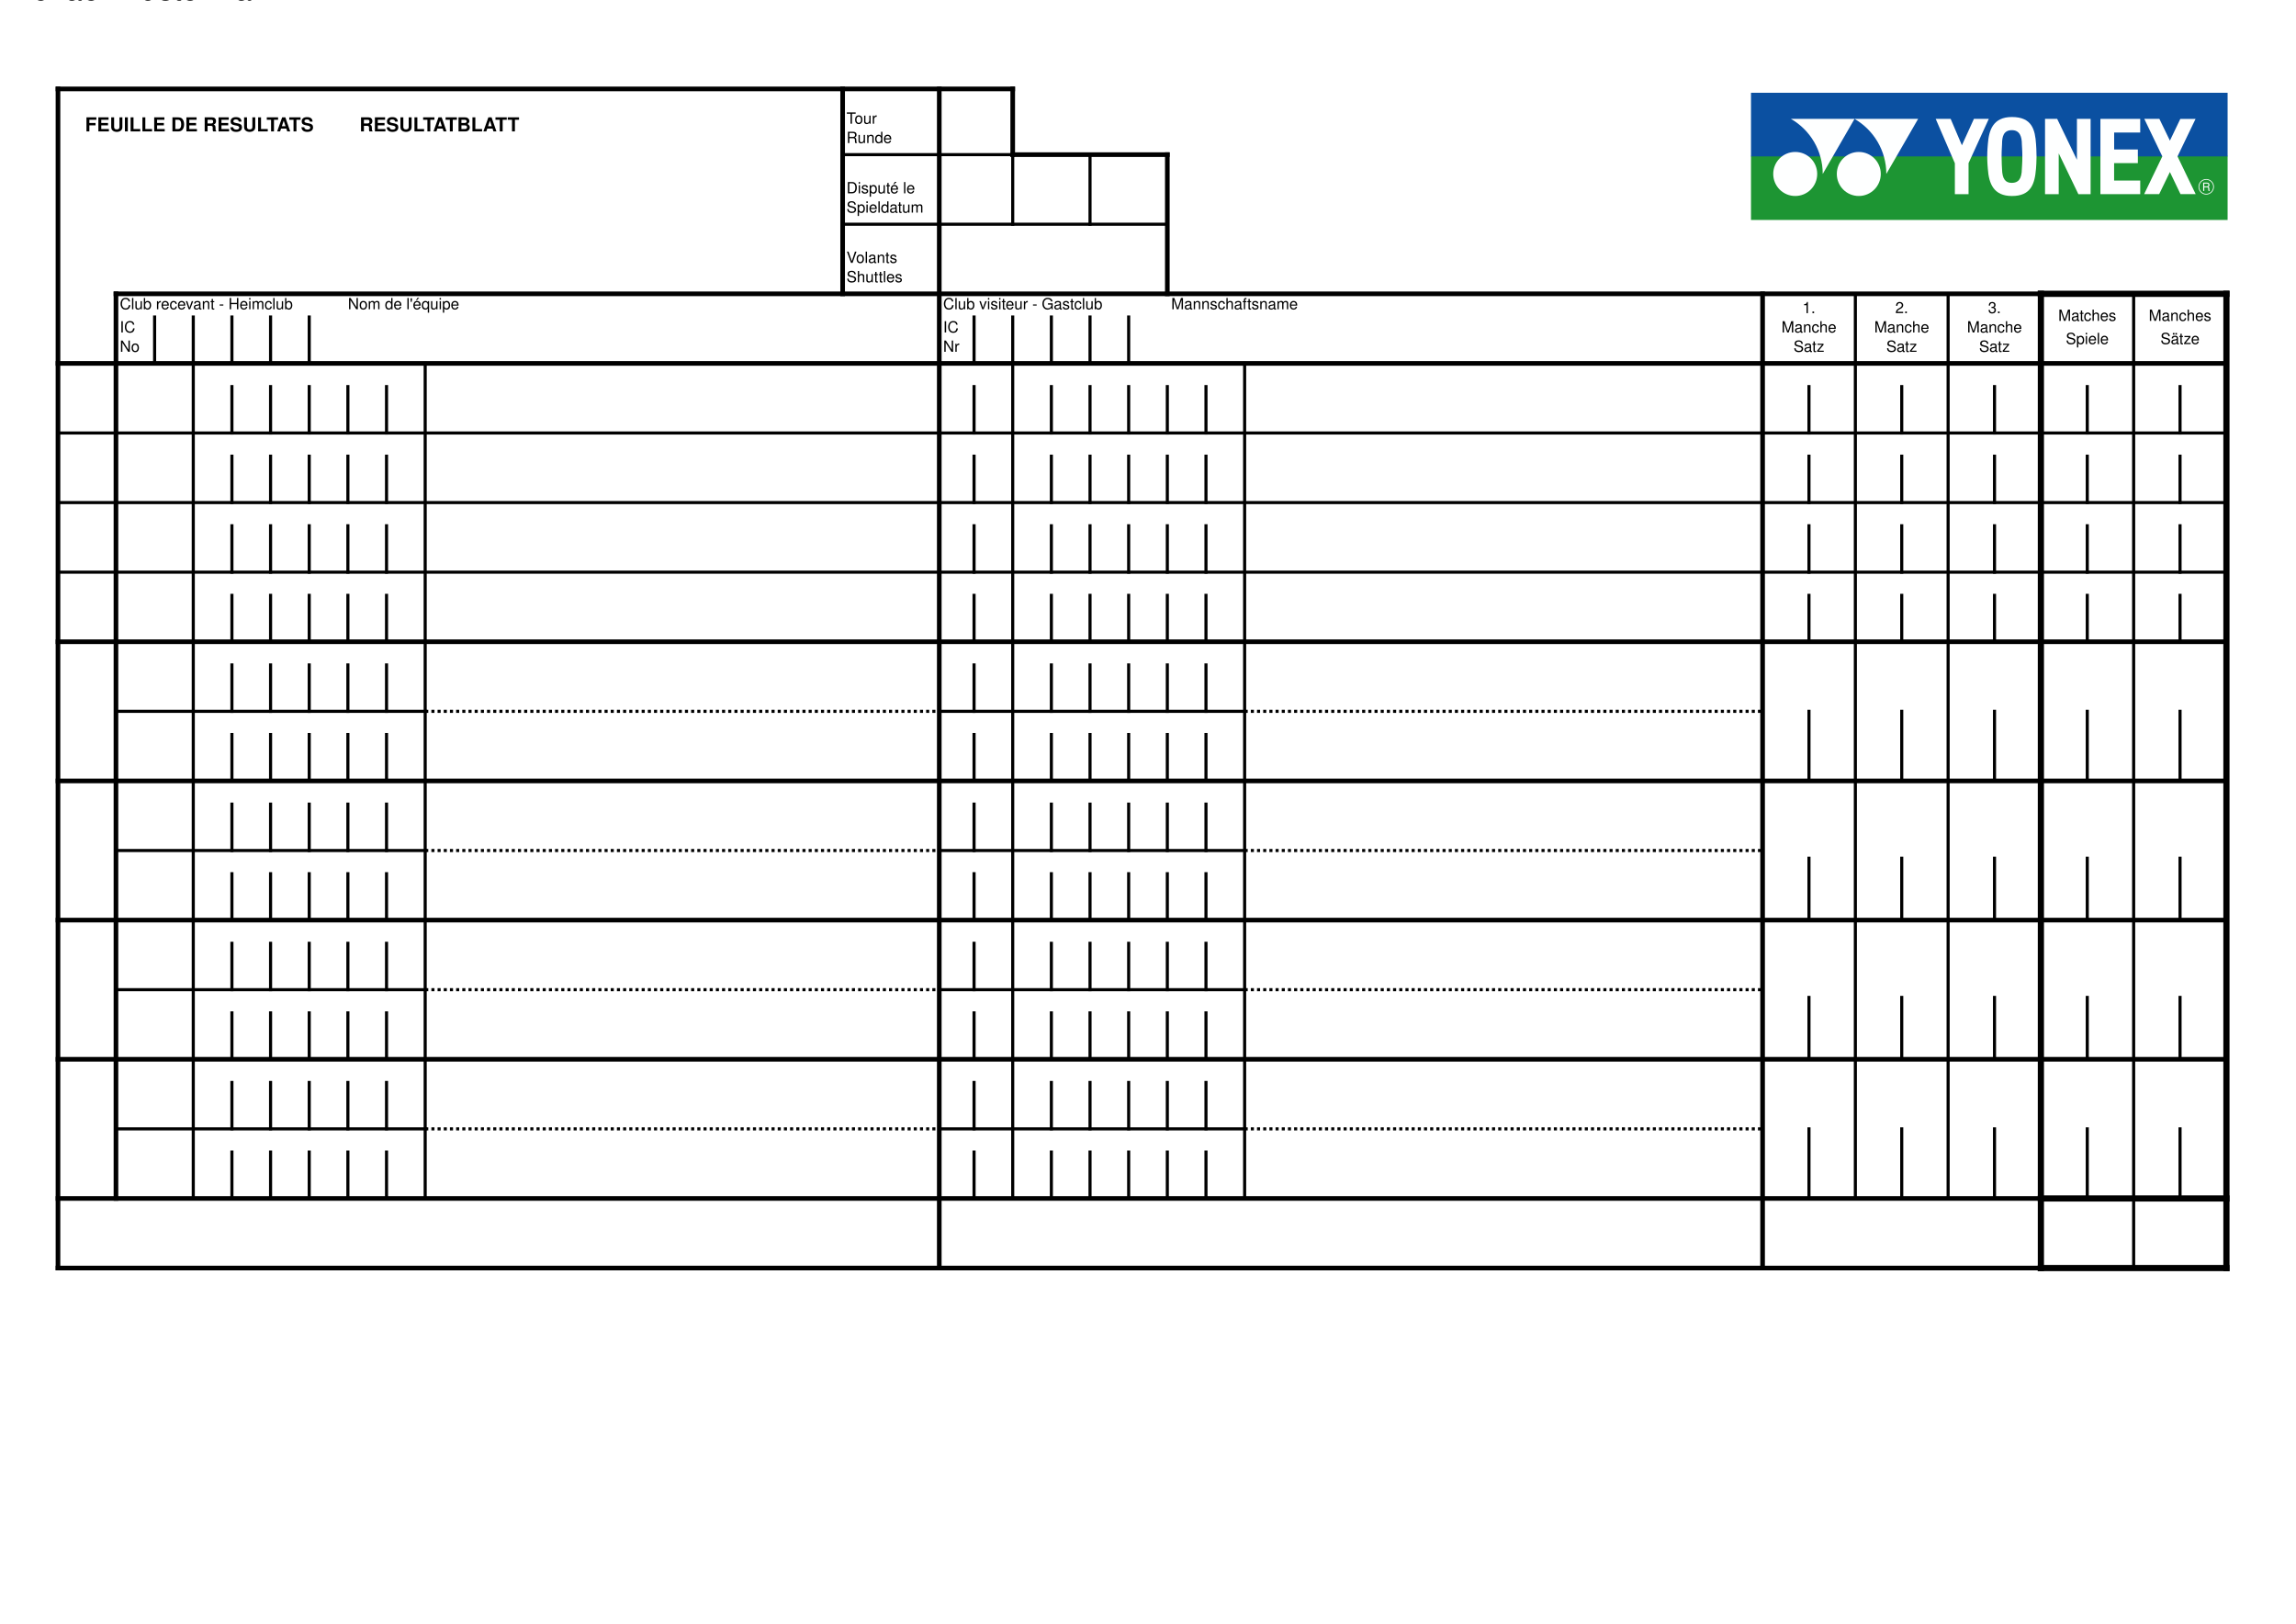
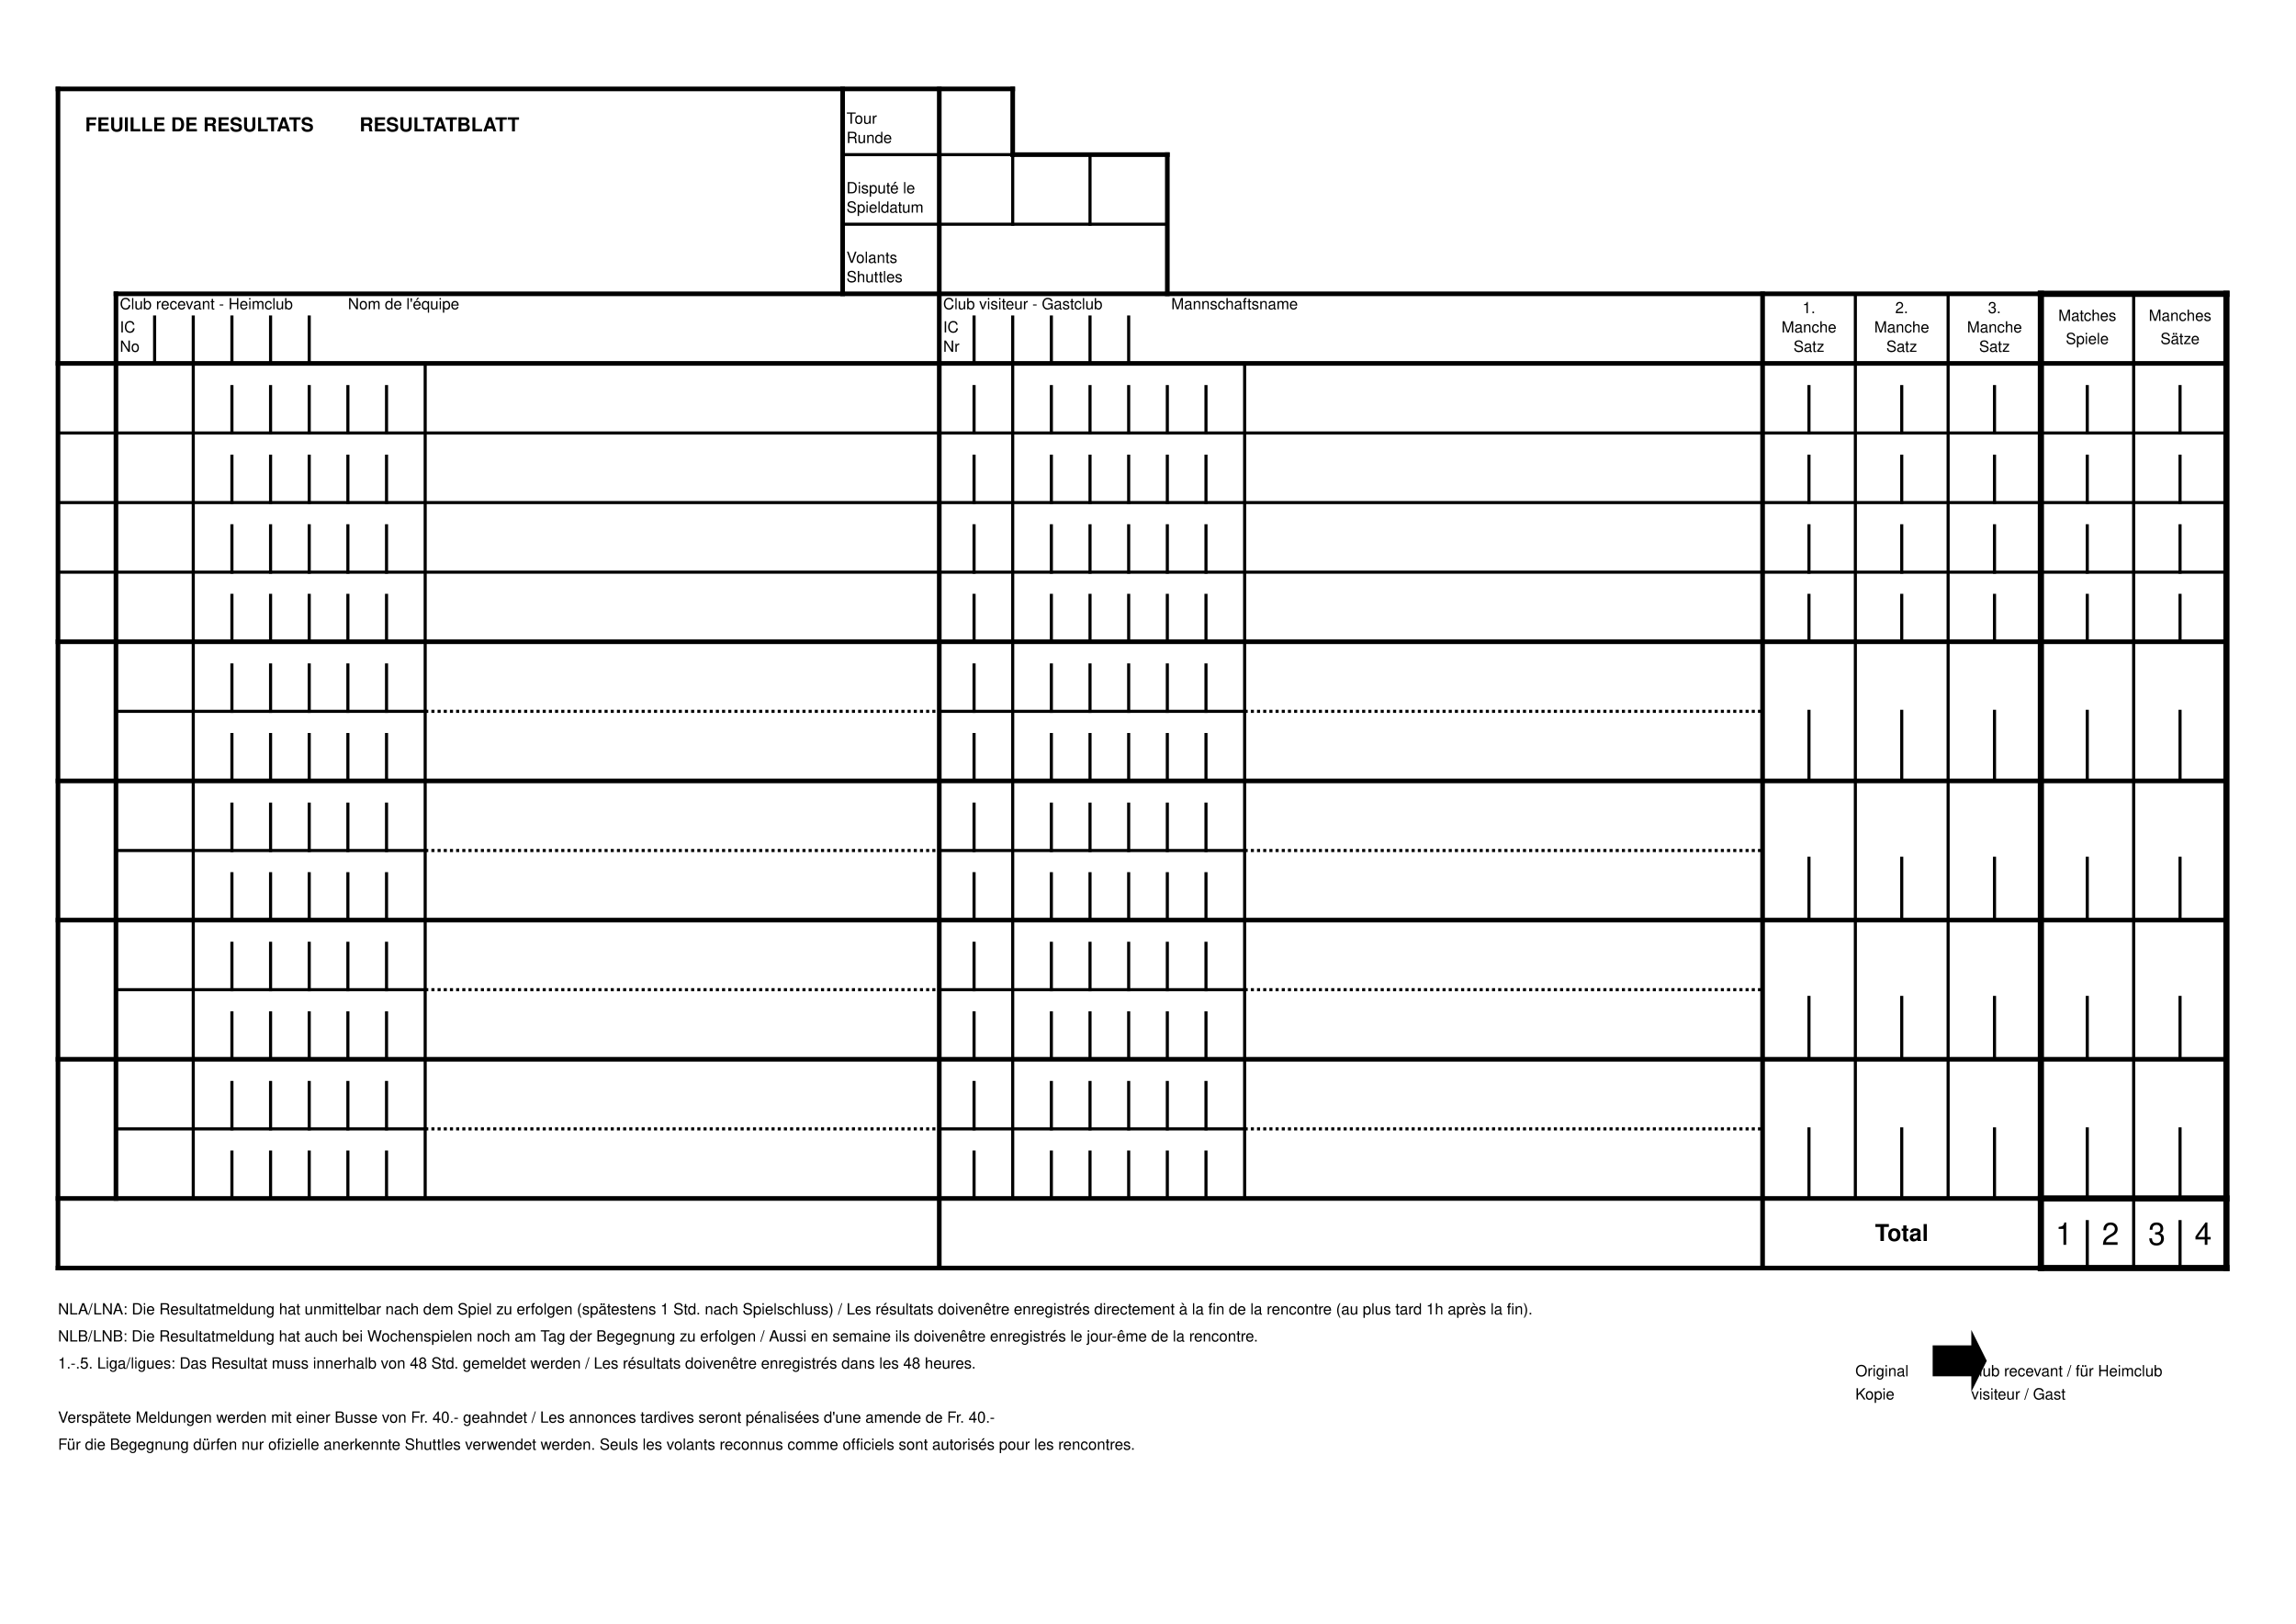
- <svg xmlns="http://www.w3.org/2000/svg" version="1.1" viewBox="0 0 2970 2100">
+ <svg xmlns="http://www.w3.org/2000/svg" version="1.1" viewBox="0 0 297 210">
  <style>
text {
	font-family: Helvetica;
- 	font-size: 20px;
+ 	font-size: 2px;
	fill: #000000;
}
- text.entry {
- 	font-size: 40px;
+ text.nla_entry {
+ 	font-size: 4px;
+ }
+ text.nla_score {
+ 	text-anchor: middle;
+ 	font-size: 4px;	
}
line {
	stroke: #000;
- 	stroke-width: 4px;
+ 	stroke-width: .4px;
	stroke-linecap: square;
}
line.thick {
- 	stroke-width: 6px;
+ 	stroke-width: .6px;
}
line.verythick {
- 	stroke-width: 8px;
+ 	stroke-width: .8px;
}
line.dotted {
- 	stroke-dasharray: 4;
+ 	stroke-dasharray: .4;
	stroke-linecap: butt;
}
</style>
-   <line x1="75" x2="75" y1="115" y2="1640" class="thick" />
-   <line x1="75" x2="1310" y1="115" y2="115" class="thick" />
-   <line x1="1090" x2="1090" y1="115" y2="380" class="thick" />
-   <line x1="1310" x2="1310" y1="115" y2="200" class="thick" />
-   <line x1="1310" x2="1510" y1="200" y2="200" class="thick" />
-   <line x1="1510" x2="1510" y1="200" y2="380" class="thick" />
-   <line x1="1215" x2="1215" y1="115" y2="1640" class="thick" />
-   <line x1="1090" x2="1310" y1="200" y2="200" />
-   <line x1="1090" x2="1510" y1="290" y2="290" />
-   <line x1="1310" x2="1310" y1="200" y2="290" />
-   <line x1="1410" x2="1410" y1="200" y2="290" />
-   <line x1="150" x2="2640" y1="380" y2="380" class="thick" />
-   <line x1="2640" x2="2880" y1="380" y2="380" class="verythick" />
-   <line x1="75" x2="2880" y1="470" y2="470" class="thick" />
-   <line x1="150" x2="150" y1="380" y2="1550" class="thick" />
-   <line x1="200" x2="200" y1="410" y2="470" />
-   <line x1="250" x2="250" y1="410" y2="470" />
-   <line x1="300" x2="300" y1="410" y2="470" />
-   <line x1="350" x2="350" y1="410" y2="470" />
-   <line x1="400" x2="400" y1="410" y2="470" />
-   <line x1="1260" x2="1260" y1="410" y2="470" />
-   <line x1="1310" x2="1310" y1="410" y2="470" />
-   <line x1="1360" x2="1360" y1="410" y2="470" />
-   <line x1="1410" x2="1410" y1="410" y2="470" />
-   <line x1="1460" x2="1460" y1="410" y2="470" />
-   <line x1="2280" x2="2280" y1="380" y2="1640" class="thick" />
-   <line x1="2400" x2="2400" y1="380" y2="1550" />
-   <line x1="2520" x2="2520" y1="380" y2="1550" />
-   <line x1="2640" x2="2640" y1="380" y2="1640" class="verythick" />
-   <line x1="2760" x2="2760" y1="380" y2="1640" />
-   <line x1="2880" x2="2880" y1="380" y2="1640" class="verythick" />
-   <text style="font-size: 25px; font-weight:bold;" x="110" y="170">FEUILLE DE RESULTATS</text>
-   <text style="font-size: 25px; font-weight:bold;" x="465" y="170">RESULTATBLATT</text>
-   <text x="1095" y="160">Tour</text>
-   <text x="1095" y="185">Runde</text>
-   <text x="1095" y="250">Disputé le</text>
-   <text x="1095" y="275">Spieldatum</text>
-   <text x="1095" y="340">Volants</text>
-   <text x="1095" y="365">Shuttles</text>
-   <text x="155" y="400">Club recevant - Heimclub</text>
-   <text x="450" y="400">Nom de l'équipe</text>
-   <text x="155" y="430">IC</text>
-   <text x="155" y="455">No</text>
-   <text x="1220" y="400">Club visiteur - Gastclub</text>
-   <text x="1515" y="400">Mannschaftsname</text>
-   <text x="1220" y="430">IC</text>
-   <text x="1220" y="455">Nr</text>
-   <text text-anchor="middle" x="2340" y="405">1.</text>
-   <text text-anchor="middle" x="2340" y="430">Manche</text>
-   <text text-anchor="middle" x="2340" y="455">Satz</text>
-   <text text-anchor="middle" x="2460" y="405">2.</text>
-   <text text-anchor="middle" x="2460" y="430">Manche</text>
-   <text text-anchor="middle" x="2460" y="455">Satz</text>
-   <text text-anchor="middle" x="2580" y="405">3.</text>
-   <text text-anchor="middle" x="2580" y="430">Manche</text>
-   <text text-anchor="middle" x="2580" y="455">Satz</text>
-   <text text-anchor="middle" x="2700" y="415">Matches</text>
-   <text text-anchor="middle" x="2700" y="445">Spiele</text>
-   <text text-anchor="middle" x="2820" y="415">Manches</text>
-   <text text-anchor="middle" x="2820" y="445">Sätze</text>
-   <line x1="75" x2="2880" y1="560" y2="560" />
-   <line x1="75" x2="2880" y1="650" y2="650" />
-   <line x1="75" x2="2880" y1="740" y2="740" />
-   <line x1="75" x2="2880" y1="830" y2="830" class="thick" />
-   <line x1="75" x2="2880" y1="1010" y2="1010" class="thick" />
-   <line x1="75" x2="2880" y1="1190" y2="1190" class="thick" />
-   <line x1="75" x2="2880" y1="1370" y2="1370" class="thick" />
-   <line x1="250" x2="250" y1="470" y2="1550" />
-   <line x1="550" x2="550" y1="470" y2="1550" />
-   <line x1="1310" x2="1310" y1="470" y2="1550" />
-   <line x1="1610" x2="1610" y1="470" y2="1550" />
-   <line x1="150" x2="550" y1="920" y2="920" />
-   <line x1="550" x2="1215" y1="920" y2="920" class="dotted" />
-   <line x1="1215" x2="1610" y1="920" y2="920" />
-   <line x1="1610" x2="2280" y1="920" y2="920" class="dotted" />
-   <line x1="150" x2="550" y1="1100" y2="1100" />
-   <line x1="550" x2="1215" y1="1100" y2="1100" class="dotted" />
-   <line x1="1215" x2="1610" y1="1100" y2="1100" />
-   <line x1="1610" x2="2280" y1="1100" y2="1100" class="dotted" />
-   <line x1="150" x2="550" y1="1280" y2="1280" />
-   <line x1="550" x2="1215" y1="1280" y2="1280" class="dotted" />
-   <line x1="1215" x2="1610" y1="1280" y2="1280" />
-   <line x1="1610" x2="2280" y1="1280" y2="1280" class="dotted" />
-   <line x1="150" x2="550" y1="1460" y2="1460" />
-   <line x1="550" x2="1215" y1="1460" y2="1460" class="dotted" />
-   <line x1="1215" x2="1610" y1="1460" y2="1460" />
-   <line x1="1610" x2="2280" y1="1460" y2="1460" class="dotted" />
-   <line x1="75" x2="2640" y1="1550" y2="1550" class="thick" />
-   <line x1="2640" x2="2880" y1="1550" y2="1550" class="verythick" />
-   <text class="entry">Michael Mustermann</text>
-   <line x1="300" x2="300" y1="500" y2="560" />
-   <line x1="350" x2="350" y1="500" y2="560" />
-   <line x1="400" x2="400" y1="500" y2="560" />
-   <line x1="450" x2="450" y1="500" y2="560" />
-   <line x1="500" x2="500" y1="500" y2="560" />
-   <line x1="1260" x2="1260" y1="500" y2="560" />
-   <line x1="1360" x2="1360" y1="500" y2="560" />
-   <line x1="1410" x2="1410" y1="500" y2="560" />
-   <line x1="1460" x2="1460" y1="500" y2="560" />
-   <line x1="1510" x2="1510" y1="500" y2="560" />
-   <line x1="1560" x2="1560" y1="500" y2="560" />
-   <line x1="2340" x2="2340" y1="500" y2="560" />
-   <line x1="2460" x2="2460" y1="500" y2="560" />
-   <line x1="2580" x2="2580" y1="500" y2="560" />
-   <line x1="2700" x2="2700" y1="500" y2="560" />
-   <line x1="2820" x2="2820" y1="500" y2="560" />
-   <line x1="300" x2="300" y1="590" y2="650" />
-   <line x1="350" x2="350" y1="590" y2="650" />
-   <line x1="400" x2="400" y1="590" y2="650" />
-   <line x1="450" x2="450" y1="590" y2="650" />
-   <line x1="500" x2="500" y1="590" y2="650" />
-   <line x1="1260" x2="1260" y1="590" y2="650" />
-   <line x1="1360" x2="1360" y1="590" y2="650" />
-   <line x1="1410" x2="1410" y1="590" y2="650" />
-   <line x1="1460" x2="1460" y1="590" y2="650" />
-   <line x1="1510" x2="1510" y1="590" y2="650" />
-   <line x1="1560" x2="1560" y1="590" y2="650" />
-   <line x1="2340" x2="2340" y1="590" y2="650" />
-   <line x1="2460" x2="2460" y1="590" y2="650" />
-   <line x1="2580" x2="2580" y1="590" y2="650" />
-   <line x1="2700" x2="2700" y1="590" y2="650" />
-   <line x1="2820" x2="2820" y1="590" y2="650" />
-   <line x1="300" x2="300" y1="680" y2="740" />
-   <line x1="350" x2="350" y1="680" y2="740" />
-   <line x1="400" x2="400" y1="680" y2="740" />
-   <line x1="450" x2="450" y1="680" y2="740" />
-   <line x1="500" x2="500" y1="680" y2="740" />
-   <line x1="1260" x2="1260" y1="680" y2="740" />
-   <line x1="1360" x2="1360" y1="680" y2="740" />
-   <line x1="1410" x2="1410" y1="680" y2="740" />
-   <line x1="1460" x2="1460" y1="680" y2="740" />
-   <line x1="1510" x2="1510" y1="680" y2="740" />
-   <line x1="1560" x2="1560" y1="680" y2="740" />
-   <line x1="2340" x2="2340" y1="680" y2="740" />
-   <line x1="2460" x2="2460" y1="680" y2="740" />
-   <line x1="2580" x2="2580" y1="680" y2="740" />
-   <line x1="2700" x2="2700" y1="680" y2="740" />
-   <line x1="2820" x2="2820" y1="680" y2="740" />
-   <line x1="300" x2="300" y1="770" y2="830" />
-   <line x1="350" x2="350" y1="770" y2="830" />
-   <line x1="400" x2="400" y1="770" y2="830" />
-   <line x1="450" x2="450" y1="770" y2="830" />
-   <line x1="500" x2="500" y1="770" y2="830" />
-   <line x1="1260" x2="1260" y1="770" y2="830" />
-   <line x1="1360" x2="1360" y1="770" y2="830" />
-   <line x1="1410" x2="1410" y1="770" y2="830" />
-   <line x1="1460" x2="1460" y1="770" y2="830" />
-   <line x1="1510" x2="1510" y1="770" y2="830" />
-   <line x1="1560" x2="1560" y1="770" y2="830" />
-   <line x1="2340" x2="2340" y1="770" y2="830" />
-   <line x1="2460" x2="2460" y1="770" y2="830" />
-   <line x1="2580" x2="2580" y1="770" y2="830" />
-   <line x1="2700" x2="2700" y1="770" y2="830" />
-   <line x1="2820" x2="2820" y1="770" y2="830" />
-   <line x1="300" x2="300" y1="860" y2="920" />
-   <line x1="350" x2="350" y1="860" y2="920" />
-   <line x1="400" x2="400" y1="860" y2="920" />
-   <line x1="450" x2="450" y1="860" y2="920" />
-   <line x1="500" x2="500" y1="860" y2="920" />
-   <line x1="1260" x2="1260" y1="860" y2="920" />
-   <line x1="1360" x2="1360" y1="860" y2="920" />
-   <line x1="1410" x2="1410" y1="860" y2="920" />
-   <line x1="1460" x2="1460" y1="860" y2="920" />
-   <line x1="1510" x2="1510" y1="860" y2="920" />
-   <line x1="1560" x2="1560" y1="860" y2="920" />
-   <line x1="300" x2="300" y1="950" y2="1010" />
-   <line x1="350" x2="350" y1="950" y2="1010" />
-   <line x1="400" x2="400" y1="950" y2="1010" />
-   <line x1="450" x2="450" y1="950" y2="1010" />
-   <line x1="500" x2="500" y1="950" y2="1010" />
-   <line x1="1260" x2="1260" y1="950" y2="1010" />
-   <line x1="1360" x2="1360" y1="950" y2="1010" />
-   <line x1="1410" x2="1410" y1="950" y2="1010" />
-   <line x1="1460" x2="1460" y1="950" y2="1010" />
-   <line x1="1510" x2="1510" y1="950" y2="1010" />
-   <line x1="1560" x2="1560" y1="950" y2="1010" />
-   <line x1="2340" x2="2340" y1="920" y2="1010" />
-   <line x1="2460" x2="2460" y1="920" y2="1010" />
-   <line x1="2580" x2="2580" y1="920" y2="1010" />
-   <line x1="2700" x2="2700" y1="920" y2="1010" />
-   <line x1="2820" x2="2820" y1="920" y2="1010" />
-   <line x1="300" x2="300" y1="1040" y2="1100" />
-   <line x1="350" x2="350" y1="1040" y2="1100" />
-   <line x1="400" x2="400" y1="1040" y2="1100" />
-   <line x1="450" x2="450" y1="1040" y2="1100" />
-   <line x1="500" x2="500" y1="1040" y2="1100" />
-   <line x1="1260" x2="1260" y1="1040" y2="1100" />
-   <line x1="1360" x2="1360" y1="1040" y2="1100" />
-   <line x1="1410" x2="1410" y1="1040" y2="1100" />
-   <line x1="1460" x2="1460" y1="1040" y2="1100" />
-   <line x1="1510" x2="1510" y1="1040" y2="1100" />
-   <line x1="1560" x2="1560" y1="1040" y2="1100" />
-   <line x1="300" x2="300" y1="1130" y2="1190" />
-   <line x1="350" x2="350" y1="1130" y2="1190" />
-   <line x1="400" x2="400" y1="1130" y2="1190" />
-   <line x1="450" x2="450" y1="1130" y2="1190" />
-   <line x1="500" x2="500" y1="1130" y2="1190" />
-   <line x1="1260" x2="1260" y1="1130" y2="1190" />
-   <line x1="1360" x2="1360" y1="1130" y2="1190" />
-   <line x1="1410" x2="1410" y1="1130" y2="1190" />
-   <line x1="1460" x2="1460" y1="1130" y2="1190" />
-   <line x1="1510" x2="1510" y1="1130" y2="1190" />
-   <line x1="1560" x2="1560" y1="1130" y2="1190" />
-   <line x1="2340" x2="2340" y1="1110" y2="1190" />
-   <line x1="2460" x2="2460" y1="1110" y2="1190" />
-   <line x1="2580" x2="2580" y1="1110" y2="1190" />
-   <line x1="2700" x2="2700" y1="1110" y2="1190" />
-   <line x1="2820" x2="2820" y1="1110" y2="1190" />
-   <line x1="300" x2="300" y1="1220" y2="1280" />
-   <line x1="350" x2="350" y1="1220" y2="1280" />
-   <line x1="400" x2="400" y1="1220" y2="1280" />
-   <line x1="450" x2="450" y1="1220" y2="1280" />
-   <line x1="500" x2="500" y1="1220" y2="1280" />
-   <line x1="1260" x2="1260" y1="1220" y2="1280" />
-   <line x1="1360" x2="1360" y1="1220" y2="1280" />
-   <line x1="1410" x2="1410" y1="1220" y2="1280" />
-   <line x1="1460" x2="1460" y1="1220" y2="1280" />
-   <line x1="1510" x2="1510" y1="1220" y2="1280" />
-   <line x1="1560" x2="1560" y1="1220" y2="1280" />
-   <line x1="300" x2="300" y1="1310" y2="1370" />
-   <line x1="350" x2="350" y1="1310" y2="1370" />
-   <line x1="400" x2="400" y1="1310" y2="1370" />
-   <line x1="450" x2="450" y1="1310" y2="1370" />
-   <line x1="500" x2="500" y1="1310" y2="1370" />
-   <line x1="1260" x2="1260" y1="1310" y2="1370" />
-   <line x1="1360" x2="1360" y1="1310" y2="1370" />
-   <line x1="1410" x2="1410" y1="1310" y2="1370" />
-   <line x1="1460" x2="1460" y1="1310" y2="1370" />
-   <line x1="1510" x2="1510" y1="1310" y2="1370" />
-   <line x1="1560" x2="1560" y1="1310" y2="1370" />
-   <line x1="2340" x2="2340" y1="1290" y2="1370" />
-   <line x1="2460" x2="2460" y1="1290" y2="1370" />
-   <line x1="2580" x2="2580" y1="1290" y2="1370" />
-   <line x1="2700" x2="2700" y1="1290" y2="1370" />
-   <line x1="2820" x2="2820" y1="1290" y2="1370" />
-   <line x1="300" x2="300" y1="1400" y2="1460" />
-   <line x1="350" x2="350" y1="1400" y2="1460" />
-   <line x1="400" x2="400" y1="1400" y2="1460" />
-   <line x1="450" x2="450" y1="1400" y2="1460" />
-   <line x1="500" x2="500" y1="1400" y2="1460" />
-   <line x1="1260" x2="1260" y1="1400" y2="1460" />
-   <line x1="1360" x2="1360" y1="1400" y2="1460" />
-   <line x1="1410" x2="1410" y1="1400" y2="1460" />
-   <line x1="1460" x2="1460" y1="1400" y2="1460" />
-   <line x1="1510" x2="1510" y1="1400" y2="1460" />
-   <line x1="1560" x2="1560" y1="1400" y2="1460" />
-   <line x1="300" x2="300" y1="1490" y2="1550" />
-   <line x1="350" x2="350" y1="1490" y2="1550" />
-   <line x1="400" x2="400" y1="1490" y2="1550" />
-   <line x1="450" x2="450" y1="1490" y2="1550" />
-   <line x1="500" x2="500" y1="1490" y2="1550" />
-   <line x1="1260" x2="1260" y1="1490" y2="1550" />
-   <line x1="1360" x2="1360" y1="1490" y2="1550" />
-   <line x1="1410" x2="1410" y1="1490" y2="1550" />
-   <line x1="1460" x2="1460" y1="1490" y2="1550" />
-   <line x1="1510" x2="1510" y1="1490" y2="1550" />
-   <line x1="1560" x2="1560" y1="1490" y2="1550" />
-   <line x1="2340" x2="2340" y1="1460" y2="1550" />
-   <line x1="2460" x2="2460" y1="1460" y2="1550" />
-   <line x1="2580" x2="2580" y1="1460" y2="1550" />
-   <line x1="2700" x2="2700" y1="1460" y2="1550" />
-   <line x1="2820" x2="2820" y1="1460" y2="1550" />
-   <line x1="75" x2="2640" y1="1640" y2="1640" class="thick" />
-   <line x1="2640" x2="2880" y1="1640" y2="1640" class="verythick" />
-   <g id="yonex-logo" transform="matrix(3,0,0,3,2265,120)">
-     <path style="fill:#1d9533;fill-opacity:1;fill-rule:nonzero;stroke:none" d="M 0,27.208 H 130.044 V 15.071 l 13.401,25.352 V 27.208 H 205.51 V 54.815 H 0 Z" />
-     <path style="fill:#0b50a1;fill-opacity:1;fill-rule:nonzero;stroke:none" d="M 143.445,27.414 H 205.51 V 0 H 0 V 27.414 H 130.044 V 15.279 l 13.401,25.349 z" />
-     <path style="fill:#feffff;fill-opacity:1;fill-rule:nonzero;stroke:none" d="m 46.481,44.493 c 5.215,0 9.483,-4.244 9.483,-9.503 0,-5.239 -4.268,-9.482 -9.483,-9.482 -5.258,0 -9.477,4.243 -9.477,9.482 0,5.259 4.219,9.503 9.477,9.503" />
-     <path style="fill:#feffff;fill-opacity:1;fill-rule:nonzero;stroke:none" d="M 72.065,11.254 H 44.641 c 8.179,4.735 13.714,13.601 13.714,23.739 l 13.71,-23.737 z" />
-     <path style="fill:#feffff;fill-opacity:1;fill-rule:nonzero;stroke:none" d="M 44.644,11.254 H 17.221 c 8.223,4.735 13.711,13.601 13.711,23.739 L 44.644,11.256 Z" />
-     <path style="fill:#feffff;fill-opacity:1;fill-rule:nonzero;stroke:none" d="m 19.07,44.493 c 5.264,0 9.48,-4.244 9.48,-9.503 0,-5.239 -4.216,-9.482 -9.48,-9.482 -5.251,0 -9.477,4.243 -9.477,9.482 0,5.259 4.226,9.503 9.477,9.503" />
-     <path style="fill:#feffff;fill-opacity:1;fill-rule:nonzero;stroke:none" d="m 117.004,27.434 c 0,-2.964 -0.21,-4.45 -0.21,-5.314 0,-3.072 -0.81,-6.004 -4.291,-6.004 -3.666,0 -4.25,2.869 -4.25,6.004 0,0.824 -0.197,2.404 -0.197,5.314 0,2.832 0.174,4.676 0.189,5.391 0.09,4.404 1.514,6.011 4.211,6.011 2.703,0 4.291,-1.503 4.34,-6.061 0,-0.787 0.208,-2.191 0.208,-5.341 m 6.124,0.05 c 0,2.144 -0.174,4.531 -0.238,5.288 -0.539,6.617 -2.229,11.727 -10.387,11.727 -7.874,0 -9.937,-5.323 -10.379,-11.727 -0.02,-0.388 -0.257,-2.456 -0.257,-5.342 0,-2.591 0.213,-4.641 0.262,-5.313 0.437,-5.929 2.182,-11.672 10.373,-11.672 8.687,0 10.008,5.495 10.408,11.672 0.04,0.617 0.217,2.879 0.217,5.367" />
-     <path style="fill:#feffff;fill-opacity:1;fill-rule:nonzero;stroke:none" d="M 96.122,11.248 90.945,22.636 86.091,11.248 h -6.447 l 8.264,19.136 v 13.322 h 5.901 V 30.335 l 8.727,-19.087 z" />
-     <path style="fill:#feffff;fill-opacity:1;fill-rule:nonzero;stroke:none" d="m 150.666,11.254 v 32.447 h 17.17 V 37.838 H 156.57 V 30.32 h 10.241 v -5.835 -0.04 h -0.04 -10.182 v -7.311 h 11.24 v -5.88 h -17.17 z" />
-     <path style="fill:#feffff;fill-opacity:1;fill-rule:nonzero;stroke:none" d="m 183.911,27.424 7.785,-16.168 h -6.516 -0.03 l -0.04,0.02 -4.479,9.358 -4.534,-9.381 h -6.509 l 7.773,16.165 -7.844,16.275 h 6.484 l 4.625,-9.535 4.577,9.535 h 6.54 l -7.844,-16.278 z" />
-     <path style="fill:#feffff;fill-opacity:1;fill-rule:nonzero;stroke:none" d="m 140.54,11.251 v 17.65 l -8.514,-17.65 h -5.241 V 43.71 h 5.9 V 26.101 l 8.477,17.607 h 5.273 V 11.251 h -5.898 z" />
-     <path style="fill:#feffff;fill-opacity:1;fill-rule:nonzero;stroke:none" d="m 194.975,38.733 h 1.565 c 0.557,0 1.101,0.1 1.147,0.921 0.02,0.47 -0.112,0.632 -0.471,0.881 0.366,0.233 0.409,0.329 0.418,0.923 0,0.453 0.04,0.622 0.193,0.741 v 0.112 h -0.557 c -0.06,-0.166 -0.09,-0.312 -0.1,-0.452 -0.04,-0.426 0.169,-1.095 -0.588,-1.095 h -1.136 v 1.547 h -0.466 v -3.582 z m 0.466,0.411 v 1.22 h 1.114 c 0.305,0 0.612,-0.07 0.661,-0.533 0.06,-0.612 -0.377,-0.687 -0.666,-0.687 z m 0.848,4.415 c 1.648,0 3.01,-1.361 3.01,-3.036 0,-1.65 -1.362,-3.013 -3.01,-3.013 -1.65,0 -3.013,1.363 -3.013,3.013 0,1.675 1.363,3.036 3.013,3.036 m -3.335,-3.036 c 0,-1.832 1.506,-3.338 3.335,-3.338 1.828,0 3.335,1.506 3.335,3.338 0,1.852 -1.507,3.361 -3.335,3.361 -1.829,0 -3.335,-1.509 -3.335,-3.361" />
-   </g>
+   <line x1="7.5" x2="7.5" y1="11.5" y2="164" class="thick" />
+   <line x1="7.5" x2="131" y1="11.5" y2="11.5" class="thick" />
+   <line x1="109" x2="109" y1="11.5" y2="38" class="thick" />
+   <line x1="131" x2="131" y1="11.5" y2="20" class="thick" />
+   <line x1="131" x2="151" y1="20" y2="20" class="thick" />
+   <line x1="151" x2="151" y1="20" y2="38" class="thick" />
+   <line x1="121.5" x2="121.5" y1="11.5" y2="164" class="thick" />
+   <line x1="109" x2="131" y1="20" y2="20" />
+   <line x1="109" x2="151" y1="29" y2="29" />
+   <line x1="131" x2="131" y1="20" y2="29" />
+   <line x1="141" x2="141" y1="20" y2="29" />
+   <line x1="15" x2="264" y1="38" y2="38" class="thick" />
+   <line x1="264" x2="288" y1="38" y2="38" class="verythick" />
+   <line x1="7.5" x2="288" y1="47" y2="47" class="thick" />
+   <line x1="15" x2="15" y1="38" y2="155" class="thick" />
+   <line x1="20" x2="20" y1="41" y2="47" />
+   <line x1="25" x2="25" y1="41" y2="47" />
+   <line x1="30" x2="30" y1="41" y2="47" />
+   <line x1="35" x2="35" y1="41" y2="47" />
+   <line x1="40" x2="40" y1="41" y2="47" />
+   <line x1="126" x2="126" y1="41" y2="47" />
+   <line x1="131" x2="131" y1="41" y2="47" />
+   <line x1="136" x2="136" y1="41" y2="47" />
+   <line x1="141" x2="141" y1="41" y2="47" />
+   <line x1="146" x2="146" y1="41" y2="47" />
+   <line x1="228" x2="228" y1="38" y2="164" class="thick" />
+   <line x1="240" x2="240" y1="38" y2="155" />
+   <line x1="252" x2="252" y1="38" y2="155" />
+   <line x1="264" x2="264" y1="38" y2="164" class="verythick" />
+   <line x1="276" x2="276" y1="38" y2="164" />
+   <line x1="288" x2="288" y1="38" y2="164" class="verythick" />
+   <text style="font-size: 2.5px; font-weight:bold;" x="11" y="17">FEUILLE DE RESULTATS</text>
+   <text style="font-size: 2.5px; font-weight:bold;" x="46.5" y="17">RESULTATBLATT</text>
+   <text x="109.5" y="16">Tour</text>
+   <text x="109.5" y="18.5">Runde</text>
+   <text x="109.5" y="25">Disputé le</text>
+   <text x="109.5" y="27.5">Spieldatum</text>
+   <text x="109.5" y="34">Volants</text>
+   <text x="109.5" y="36.5">Shuttles</text>
+   <text x="15.5" y="40">Club recevant - Heimclub</text>
+   <text x="45" y="40">Nom de l'équipe</text>
+   <text x="15.5" y="43">IC</text>
+   <text x="15.5" y="45.5">No</text>
+   <text x="122" y="40">Club visiteur - Gastclub</text>
+   <text x="151.5" y="40">Mannschaftsname</text>
+   <text x="122" y="43">IC</text>
+   <text x="122" y="45.5">Nr</text>
+   <text text-anchor="middle" x="234" y="40.5">1.</text>
+   <text text-anchor="middle" x="234" y="43">Manche</text>
+   <text text-anchor="middle" x="234" y="45.5">Satz</text>
+   <text text-anchor="middle" x="246" y="40.5">2.</text>
+   <text text-anchor="middle" x="246" y="43">Manche</text>
+   <text text-anchor="middle" x="246" y="45.5">Satz</text>
+   <text text-anchor="middle" x="258" y="40.5">3.</text>
+   <text text-anchor="middle" x="258" y="43">Manche</text>
+   <text text-anchor="middle" x="258" y="45.5">Satz</text>
+   <text text-anchor="middle" x="270" y="41.5">Matches</text>
+   <text text-anchor="middle" x="270" y="44.5">Spiele</text>
+   <text text-anchor="middle" x="282" y="41.5">Manches</text>
+   <text text-anchor="middle" x="282" y="44.5">Sätze</text>
+   <line x1="7.5" x2="288" y1="56" y2="56" />
+   <line x1="7.5" x2="288" y1="65" y2="65" />
+   <line x1="7.5" x2="288" y1="74" y2="74" />
+   <line x1="7.5" x2="288" y1="83" y2="83" class="thick" />
+   <line x1="7.5" x2="288" y1="101" y2="101" class="thick" />
+   <line x1="7.5" x2="288" y1="119" y2="119" class="thick" />
+   <line x1="7.5" x2="288" y1="137" y2="137" class="thick" />
+   <line x1="25" x2="25" y1="47" y2="155" />
+   <line x1="55" x2="55" y1="47" y2="155" />
+   <line x1="131" x2="131" y1="47" y2="155" />
+   <line x1="161" x2="161" y1="47" y2="155" />
+   <line x1="15" x2="55" y1="92" y2="92" />
+   <line x1="55" x2="121.5" y1="92" y2="92" class="dotted" />
+   <line x1="121.5" x2="161" y1="92" y2="92" />
+   <line x1="161" x2="228" y1="92" y2="92" class="dotted" />
+   <line x1="15" x2="55" y1="110" y2="110" />
+   <line x1="55" x2="121.5" y1="110" y2="110" class="dotted" />
+   <line x1="121.5" x2="161" y1="110" y2="110" />
+   <line x1="161" x2="228" y1="110" y2="110" class="dotted" />
+   <line x1="15" x2="55" y1="128" y2="128" />
+   <line x1="55" x2="121.5" y1="128" y2="128" class="dotted" />
+   <line x1="121.5" x2="161" y1="128" y2="128" />
+   <line x1="161" x2="228" y1="128" y2="128" class="dotted" />
+   <line x1="15" x2="55" y1="146" y2="146" />
+   <line x1="55" x2="121.5" y1="146" y2="146" class="dotted" />
+   <line x1="121.5" x2="161" y1="146" y2="146" />
+   <line x1="161" x2="228" y1="146" y2="146" class="dotted" />
+   <line x1="7.5" x2="264" y1="155" y2="155" class="thick" />
+   <line x1="264" x2="288" y1="155" y2="155" class="verythick" />
+   <text x="41" y="45" class="nla_entry" id="es_svg_teamname0" />
+   <text x="147" y="45" class="nla_entry" id="es_svg_teamname1" />
+   <text x="56" y="53.5" class="nla_entry" id="es_svg_1.HE_player0.0" />
+   <text x="162" y="53.5" class="nla_entry" id="es_svg_1.HE_player1.0" />
+   <text x="56" y="62.5" class="nla_entry" id="es_svg_2.HE_player0.0" />
+   <text x="162" y="62.5" class="nla_entry" id="es_svg_2.HE_player1.0" />
+   <text x="56" y="71.5" class="nla_entry" id="es_svg_3.HE_player0.0" />
+   <text x="162" y="71.5" class="nla_entry" id="es_svg_3.HE_player1.0" />
+   <text x="56" y="80.5" class="nla_entry" id="es_svg_DE_player0.0" />
+   <text x="162" y="80.5" class="nla_entry" id="es_svg_DE_player1.0" />
+   <text x="56" y="89.5" class="nla_entry" id="es_svg_1.HD_player0.0" />
+   <text x="162" y="89.5" class="nla_entry" id="es_svg_1.HD_player1.0" />
+   <text x="56" y="98.5" class="nla_entry" id="es_svg_1.HD_player0.1" />
+   <text x="162" y="98.5" class="nla_entry" id="es_svg_1.HD_player1.1" />
+   <text x="56" y="107.5" class="nla_entry" id="es_svg_2.HD_player0.0" />
+   <text x="162" y="107.5" class="nla_entry" id="es_svg_2.HD_player1.0" />
+   <text x="56" y="116.5" class="nla_entry" id="es_svg_2.HD_player0.1" />
+   <text x="162" y="116.5" class="nla_entry" id="es_svg_2.HD_player1.1" />
+   <text x="56" y="125.5" class="nla_entry" id="es_svg_DD_player0.0" />
+   <text x="162" y="125.5" class="nla_entry" id="es_svg_DD_player1.0" />
+   <text x="56" y="134.5" class="nla_entry" id="es_svg_DD_player0.1" />
+   <text x="162" y="134.5" class="nla_entry" id="es_svg_DD_player1.1" />
+   <text x="56" y="143.5" class="nla_entry" id="es_svg_GD_player0.0" />
+   <text x="162" y="143.5" class="nla_entry" id="es_svg_GD_player1.0" />
+   <text x="56" y="152.5" class="nla_entry" id="es_svg_GD_player0.1" />
+   <text x="162" y="152.5" class="nla_entry" id="es_svg_GD_player1.1" />
+   <text x="231" y="53.5" class="nla_score" id="es_svg_1.HE_score0_0" />
+   <text x="237" y="53.5" class="nla_score" id="es_svg_1.HE_score0_1" />
+   <text x="243" y="53.5" class="nla_score" id="es_svg_1.HE_score1_0" />
+   <text x="249" y="53.5" class="nla_score" id="es_svg_1.HE_score1_1" />
+   <text x="255" y="53.5" class="nla_score" id="es_svg_1.HE_score2_0" />
+   <text x="261" y="53.5" class="nla_score" id="es_svg_1.HE_score2_1" />
+   <text x="267" y="53.5" class="nla_score" id="es_svg_1.HE_matches0" />
+   <text x="273" y="53.5" class="nla_score" id="es_svg_1.HE_matches1" />
+   <text x="279" y="53.5" class="nla_score" id="es_svg_1.HE_games0" />
+   <text x="285" y="53.5" class="nla_score" id="es_svg_1.HE_games1" />
+   <text x="231" y="62.5" class="nla_score" id="es_svg_2.HE_score0_0" />
+   <text x="237" y="62.5" class="nla_score" id="es_svg_2.HE_score0_1" />
+   <text x="243" y="62.5" class="nla_score" id="es_svg_2.HE_score1_0" />
+   <text x="249" y="62.5" class="nla_score" id="es_svg_2.HE_score1_1" />
+   <text x="255" y="62.5" class="nla_score" id="es_svg_2.HE_score2_0" />
+   <text x="261" y="62.5" class="nla_score" id="es_svg_2.HE_score2_1" />
+   <text x="267" y="62.5" class="nla_score" id="es_svg_2.HE_matches0" />
+   <text x="273" y="62.5" class="nla_score" id="es_svg_2.HE_matches1" />
+   <text x="279" y="62.5" class="nla_score" id="es_svg_2.HE_games0" />
+   <text x="285" y="62.5" class="nla_score" id="es_svg_2.HE_games1" />
+   <text x="231" y="71.5" class="nla_score" id="es_svg_3.HE_score0_0" />
+   <text x="237" y="71.5" class="nla_score" id="es_svg_3.HE_score0_1" />
+   <text x="243" y="71.5" class="nla_score" id="es_svg_3.HE_score1_0" />
+   <text x="249" y="71.5" class="nla_score" id="es_svg_3.HE_score1_1" />
+   <text x="255" y="71.5" class="nla_score" id="es_svg_3.HE_score2_0" />
+   <text x="261" y="71.5" class="nla_score" id="es_svg_3.HE_score2_1" />
+   <text x="267" y="71.5" class="nla_score" id="es_svg_3.HE_matches0" />
+   <text x="273" y="71.5" class="nla_score" id="es_svg_3.HE_matches1" />
+   <text x="279" y="71.5" class="nla_score" id="es_svg_3.HE_games0" />
+   <text x="285" y="71.5" class="nla_score" id="es_svg_3.HE_games1" />
+   <text x="231" y="80.5" class="nla_score" id="es_svg_DE_score0_0" />
+   <text x="237" y="80.5" class="nla_score" id="es_svg_DE_score0_1" />
+   <text x="243" y="80.5" class="nla_score" id="es_svg_DE_score1_0" />
+   <text x="249" y="80.5" class="nla_score" id="es_svg_DE_score1_1" />
+   <text x="255" y="80.5" class="nla_score" id="es_svg_DE_score2_0" />
+   <text x="261" y="80.5" class="nla_score" id="es_svg_DE_score2_1" />
+   <text x="267" y="80.5" class="nla_score" id="es_svg_DE_matches0" />
+   <text x="273" y="80.5" class="nla_score" id="es_svg_DE_matches1" />
+   <text x="279" y="80.5" class="nla_score" id="es_svg_DE_games0" />
+   <text x="285" y="80.5" class="nla_score" id="es_svg_DE_games1" />
+   <text x="231" y="98.5" class="nla_score" id="es_svg_1.HD_score0_0" />
+   <text x="237" y="98.5" class="nla_score" id="es_svg_1.HD_score0_1" />
+   <text x="243" y="98.5" class="nla_score" id="es_svg_1.HD_score1_0" />
+   <text x="249" y="98.5" class="nla_score" id="es_svg_1.HD_score1_1" />
+   <text x="255" y="98.5" class="nla_score" id="es_svg_1.HD_score2_0" />
+   <text x="261" y="98.5" class="nla_score" id="es_svg_1.HD_score2_1" />
+   <text x="267" y="98.5" class="nla_score" id="es_svg_1.HD_matches0" />
+   <text x="273" y="98.5" class="nla_score" id="es_svg_1.HD_matches1" />
+   <text x="279" y="98.5" class="nla_score" id="es_svg_1.HD_games0" />
+   <text x="285" y="98.5" class="nla_score" id="es_svg_1.HD_games1" />
+   <text x="231" y="116.5" class="nla_score" id="es_svg_2.HD_score0_0" />
+   <text x="237" y="116.5" class="nla_score" id="es_svg_2.HD_score0_1" />
+   <text x="243" y="116.5" class="nla_score" id="es_svg_2.HD_score1_0" />
+   <text x="249" y="116.5" class="nla_score" id="es_svg_2.HD_score1_1" />
+   <text x="255" y="116.5" class="nla_score" id="es_svg_2.HD_score2_0" />
+   <text x="261" y="116.5" class="nla_score" id="es_svg_2.HD_score2_1" />
+   <text x="267" y="116.5" class="nla_score" id="es_svg_2.HD_matches0" />
+   <text x="273" y="116.5" class="nla_score" id="es_svg_2.HD_matches1" />
+   <text x="279" y="116.5" class="nla_score" id="es_svg_2.HD_games0" />
+   <text x="285" y="116.5" class="nla_score" id="es_svg_2.HD_games1" />
+   <text x="231" y="134.5" class="nla_score" id="es_svg_DD_score0_0" />
+   <text x="237" y="134.5" class="nla_score" id="es_svg_DD_score0_1" />
+   <text x="243" y="134.5" class="nla_score" id="es_svg_DD_score1_0" />
+   <text x="249" y="134.5" class="nla_score" id="es_svg_DD_score1_1" />
+   <text x="255" y="134.5" class="nla_score" id="es_svg_DD_score2_0" />
+   <text x="261" y="134.5" class="nla_score" id="es_svg_DD_score2_1" />
+   <text x="267" y="134.5" class="nla_score" id="es_svg_DD_matches0" />
+   <text x="273" y="134.5" class="nla_score" id="es_svg_DD_matches1" />
+   <text x="279" y="134.5" class="nla_score" id="es_svg_DD_games0" />
+   <text x="285" y="134.5" class="nla_score" id="es_svg_DD_games1" />
+   <text x="231" y="152.5" class="nla_score" id="es_svg_GD_score0_0" />
+   <text x="237" y="152.5" class="nla_score" id="es_svg_GD_score0_1" />
+   <text x="243" y="152.5" class="nla_score" id="es_svg_GD_score1_0" />
+   <text x="249" y="152.5" class="nla_score" id="es_svg_GD_score1_1" />
+   <text x="255" y="152.5" class="nla_score" id="es_svg_GD_score2_0" />
+   <text x="261" y="152.5" class="nla_score" id="es_svg_GD_score2_1" />
+   <text x="267" y="152.5" class="nla_score" id="es_svg_GD_matches0" />
+   <text x="273" y="152.5" class="nla_score" id="es_svg_GD_matches1" />
+   <text x="279" y="152.5" class="nla_score" id="es_svg_GD_games0" />
+   <text x="285" y="152.5" class="nla_score" id="es_svg_GD_games1" />
+   <text x="246" y="160.5" text-anchor="middle" style="font-weight: bold; font-size: 3px;">Total</text>
+   <line x1="270" x2="270" y1="158" y2="164" />
+   <line x1="282" x2="282" y1="158" y2="164" />
+   <text x="267" y="161" class="nla_score" id="es_svg_sum_matches0">1</text>
+   <text x="273" y="161" class="nla_score" id="es_svg_sum_matches1">2</text>
+   <text x="279" y="161" class="nla_score" id="es_svg_sum_games0">3</text>
+   <text x="285" y="161" class="nla_score" id="es_svg_sum_games1">4</text>
+   <line x1="30" x2="30" y1="50" y2="56" />
+   <line x1="35" x2="35" y1="50" y2="56" />
+   <line x1="40" x2="40" y1="50" y2="56" />
+   <line x1="45" x2="45" y1="50" y2="56" />
+   <line x1="50" x2="50" y1="50" y2="56" />
+   <line x1="126" x2="126" y1="50" y2="56" />
+   <line x1="136" x2="136" y1="50" y2="56" />
+   <line x1="141" x2="141" y1="50" y2="56" />
+   <line x1="146" x2="146" y1="50" y2="56" />
+   <line x1="151" x2="151" y1="50" y2="56" />
+   <line x1="156" x2="156" y1="50" y2="56" />
+   <line x1="234" x2="234" y1="50" y2="56" />
+   <line x1="246" x2="246" y1="50" y2="56" />
+   <line x1="258" x2="258" y1="50" y2="56" />
+   <line x1="270" x2="270" y1="50" y2="56" />
+   <line x1="282" x2="282" y1="50" y2="56" />
+   <line x1="30" x2="30" y1="59" y2="65" />
+   <line x1="35" x2="35" y1="59" y2="65" />
+   <line x1="40" x2="40" y1="59" y2="65" />
+   <line x1="45" x2="45" y1="59" y2="65" />
+   <line x1="50" x2="50" y1="59" y2="65" />
+   <line x1="126" x2="126" y1="59" y2="65" />
+   <line x1="136" x2="136" y1="59" y2="65" />
+   <line x1="141" x2="141" y1="59" y2="65" />
+   <line x1="146" x2="146" y1="59" y2="65" />
+   <line x1="151" x2="151" y1="59" y2="65" />
+   <line x1="156" x2="156" y1="59" y2="65" />
+   <line x1="234" x2="234" y1="59" y2="65" />
+   <line x1="246" x2="246" y1="59" y2="65" />
+   <line x1="258" x2="258" y1="59" y2="65" />
+   <line x1="270" x2="270" y1="59" y2="65" />
+   <line x1="282" x2="282" y1="59" y2="65" />
+   <line x1="30" x2="30" y1="68" y2="74" />
+   <line x1="35" x2="35" y1="68" y2="74" />
+   <line x1="40" x2="40" y1="68" y2="74" />
+   <line x1="45" x2="45" y1="68" y2="74" />
+   <line x1="50" x2="50" y1="68" y2="74" />
+   <line x1="126" x2="126" y1="68" y2="74" />
+   <line x1="136" x2="136" y1="68" y2="74" />
+   <line x1="141" x2="141" y1="68" y2="74" />
+   <line x1="146" x2="146" y1="68" y2="74" />
+   <line x1="151" x2="151" y1="68" y2="74" />
+   <line x1="156" x2="156" y1="68" y2="74" />
+   <line x1="234" x2="234" y1="68" y2="74" />
+   <line x1="246" x2="246" y1="68" y2="74" />
+   <line x1="258" x2="258" y1="68" y2="74" />
+   <line x1="270" x2="270" y1="68" y2="74" />
+   <line x1="282" x2="282" y1="68" y2="74" />
+   <line x1="30" x2="30" y1="77" y2="83" />
+   <line x1="35" x2="35" y1="77" y2="83" />
+   <line x1="40" x2="40" y1="77" y2="83" />
+   <line x1="45" x2="45" y1="77" y2="83" />
+   <line x1="50" x2="50" y1="77" y2="83" />
+   <line x1="126" x2="126" y1="77" y2="83" />
+   <line x1="136" x2="136" y1="77" y2="83" />
+   <line x1="141" x2="141" y1="77" y2="83" />
+   <line x1="146" x2="146" y1="77" y2="83" />
+   <line x1="151" x2="151" y1="77" y2="83" />
+   <line x1="156" x2="156" y1="77" y2="83" />
+   <line x1="234" x2="234" y1="77" y2="83" />
+   <line x1="246" x2="246" y1="77" y2="83" />
+   <line x1="258" x2="258" y1="77" y2="83" />
+   <line x1="270" x2="270" y1="77" y2="83" />
+   <line x1="282" x2="282" y1="77" y2="83" />
+   <line x1="30" x2="30" y1="86" y2="92" />
+   <line x1="35" x2="35" y1="86" y2="92" />
+   <line x1="40" x2="40" y1="86" y2="92" />
+   <line x1="45" x2="45" y1="86" y2="92" />
+   <line x1="50" x2="50" y1="86" y2="92" />
+   <line x1="126" x2="126" y1="86" y2="92" />
+   <line x1="136" x2="136" y1="86" y2="92" />
+   <line x1="141" x2="141" y1="86" y2="92" />
+   <line x1="146" x2="146" y1="86" y2="92" />
+   <line x1="151" x2="151" y1="86" y2="92" />
+   <line x1="156" x2="156" y1="86" y2="92" />
+   <line x1="30" x2="30" y1="95" y2="101" />
+   <line x1="35" x2="35" y1="95" y2="101" />
+   <line x1="40" x2="40" y1="95" y2="101" />
+   <line x1="45" x2="45" y1="95" y2="101" />
+   <line x1="50" x2="50" y1="95" y2="101" />
+   <line x1="126" x2="126" y1="95" y2="101" />
+   <line x1="136" x2="136" y1="95" y2="101" />
+   <line x1="141" x2="141" y1="95" y2="101" />
+   <line x1="146" x2="146" y1="95" y2="101" />
+   <line x1="151" x2="151" y1="95" y2="101" />
+   <line x1="156" x2="156" y1="95" y2="101" />
+   <line x1="234" x2="234" y1="92" y2="101" />
+   <line x1="246" x2="246" y1="92" y2="101" />
+   <line x1="258" x2="258" y1="92" y2="101" />
+   <line x1="270" x2="270" y1="92" y2="101" />
+   <line x1="282" x2="282" y1="92" y2="101" />
+   <line x1="30" x2="30" y1="104" y2="110" />
+   <line x1="35" x2="35" y1="104" y2="110" />
+   <line x1="40" x2="40" y1="104" y2="110" />
+   <line x1="45" x2="45" y1="104" y2="110" />
+   <line x1="50" x2="50" y1="104" y2="110" />
+   <line x1="126" x2="126" y1="104" y2="110" />
+   <line x1="136" x2="136" y1="104" y2="110" />
+   <line x1="141" x2="141" y1="104" y2="110" />
+   <line x1="146" x2="146" y1="104" y2="110" />
+   <line x1="151" x2="151" y1="104" y2="110" />
+   <line x1="156" x2="156" y1="104" y2="110" />
+   <line x1="30" x2="30" y1="113" y2="119" />
+   <line x1="35" x2="35" y1="113" y2="119" />
+   <line x1="40" x2="40" y1="113" y2="119" />
+   <line x1="45" x2="45" y1="113" y2="119" />
+   <line x1="50" x2="50" y1="113" y2="119" />
+   <line x1="126" x2="126" y1="113" y2="119" />
+   <line x1="136" x2="136" y1="113" y2="119" />
+   <line x1="141" x2="141" y1="113" y2="119" />
+   <line x1="146" x2="146" y1="113" y2="119" />
+   <line x1="151" x2="151" y1="113" y2="119" />
+   <line x1="156" x2="156" y1="113" y2="119" />
+   <line x1="234" x2="234" y1="111" y2="119" />
+   <line x1="246" x2="246" y1="111" y2="119" />
+   <line x1="258" x2="258" y1="111" y2="119" />
+   <line x1="270" x2="270" y1="111" y2="119" />
+   <line x1="282" x2="282" y1="111" y2="119" />
+   <line x1="30" x2="30" y1="122" y2="128" />
+   <line x1="35" x2="35" y1="122" y2="128" />
+   <line x1="40" x2="40" y1="122" y2="128" />
+   <line x1="45" x2="45" y1="122" y2="128" />
+   <line x1="50" x2="50" y1="122" y2="128" />
+   <line x1="126" x2="126" y1="122" y2="128" />
+   <line x1="136" x2="136" y1="122" y2="128" />
+   <line x1="141" x2="141" y1="122" y2="128" />
+   <line x1="146" x2="146" y1="122" y2="128" />
+   <line x1="151" x2="151" y1="122" y2="128" />
+   <line x1="156" x2="156" y1="122" y2="128" />
+   <line x1="30" x2="30" y1="131" y2="137" />
+   <line x1="35" x2="35" y1="131" y2="137" />
+   <line x1="40" x2="40" y1="131" y2="137" />
+   <line x1="45" x2="45" y1="131" y2="137" />
+   <line x1="50" x2="50" y1="131" y2="137" />
+   <line x1="126" x2="126" y1="131" y2="137" />
+   <line x1="136" x2="136" y1="131" y2="137" />
+   <line x1="141" x2="141" y1="131" y2="137" />
+   <line x1="146" x2="146" y1="131" y2="137" />
+   <line x1="151" x2="151" y1="131" y2="137" />
+   <line x1="156" x2="156" y1="131" y2="137" />
+   <line x1="234" x2="234" y1="129" y2="137" />
+   <line x1="246" x2="246" y1="129" y2="137" />
+   <line x1="258" x2="258" y1="129" y2="137" />
+   <line x1="270" x2="270" y1="129" y2="137" />
+   <line x1="282" x2="282" y1="129" y2="137" />
+   <line x1="30" x2="30" y1="140" y2="146" />
+   <line x1="35" x2="35" y1="140" y2="146" />
+   <line x1="40" x2="40" y1="140" y2="146" />
+   <line x1="45" x2="45" y1="140" y2="146" />
+   <line x1="50" x2="50" y1="140" y2="146" />
+   <line x1="126" x2="126" y1="140" y2="146" />
+   <line x1="136" x2="136" y1="140" y2="146" />
+   <line x1="141" x2="141" y1="140" y2="146" />
+   <line x1="146" x2="146" y1="140" y2="146" />
+   <line x1="151" x2="151" y1="140" y2="146" />
+   <line x1="156" x2="156" y1="140" y2="146" />
+   <line x1="30" x2="30" y1="149" y2="155" />
+   <line x1="35" x2="35" y1="149" y2="155" />
+   <line x1="40" x2="40" y1="149" y2="155" />
+   <line x1="45" x2="45" y1="149" y2="155" />
+   <line x1="50" x2="50" y1="149" y2="155" />
+   <line x1="126" x2="126" y1="149" y2="155" />
+   <line x1="136" x2="136" y1="149" y2="155" />
+   <line x1="141" x2="141" y1="149" y2="155" />
+   <line x1="146" x2="146" y1="149" y2="155" />
+   <line x1="151" x2="151" y1="149" y2="155" />
+   <line x1="156" x2="156" y1="149" y2="155" />
+   <line x1="234" x2="234" y1="146" y2="155" />
+   <line x1="246" x2="246" y1="146" y2="155" />
+   <line x1="258" x2="258" y1="146" y2="155" />
+   <line x1="270" x2="270" y1="146" y2="155" />
+   <line x1="282" x2="282" y1="146" y2="155" />
+   <line x1="7.5" x2="264" y1="164" y2="164" class="thick" />
+   <line x1="264" x2="288" y1="164" y2="164" class="verythick" />
+   <text x="7.5" y="170">NLA/LNA: Die Resultatmeldung hat unmittelbar nach dem Spiel zu erfolgen (spätestens 1 Std. nach Spielschluss) / Les résultats doivenêtre enregistrés directement à la fin de la rencontre (au plus tard 1h après la fin).</text>
+   <text x="7.5" y="173.5">NLB/LNB: Die Resultatmeldung hat auch bei Wochenspielen noch am Tag der Begegnung zu erfolgen / Aussi en semaine ils doivenêtre enregistrés le jour-ême de la rencontre.</text>
+   <text x="7.5" y="177">1.-.5. Liga/ligues: Das Resultat muss innerhalb von 48 Std. gemeldet werden / Les résultats doivenêtre enregistrés dans les 48 heures.</text>
+   <text x="7.5" y="184">Verspätete Meldungen werden mit einer Busse von Fr. 40.- geahndet / Les annonces tardives seront pénalisées d'une amende de Fr. 40.-</text>
+   <text x="7.5" y="187.5">Für die Begegnung dürfen nur ofizielle anerkennte Shuttles verwendet werden. Seuls les volants reconnus comme officiels sont autorisés pour les rencontres.</text>
+   <text x="240" y="178">Original</text>
+   <text x="240" y="181">Kopie</text>
+   <text x="255" y="178">club recevant / für Heimclub</text>
+   <text x="255" y="181">visiteur / Gast</text>
+   <path d="M 250 178 v -4 h 5 v -2 l 2 4 l -2 4 v -2 z" fill="#000" />
</svg>
